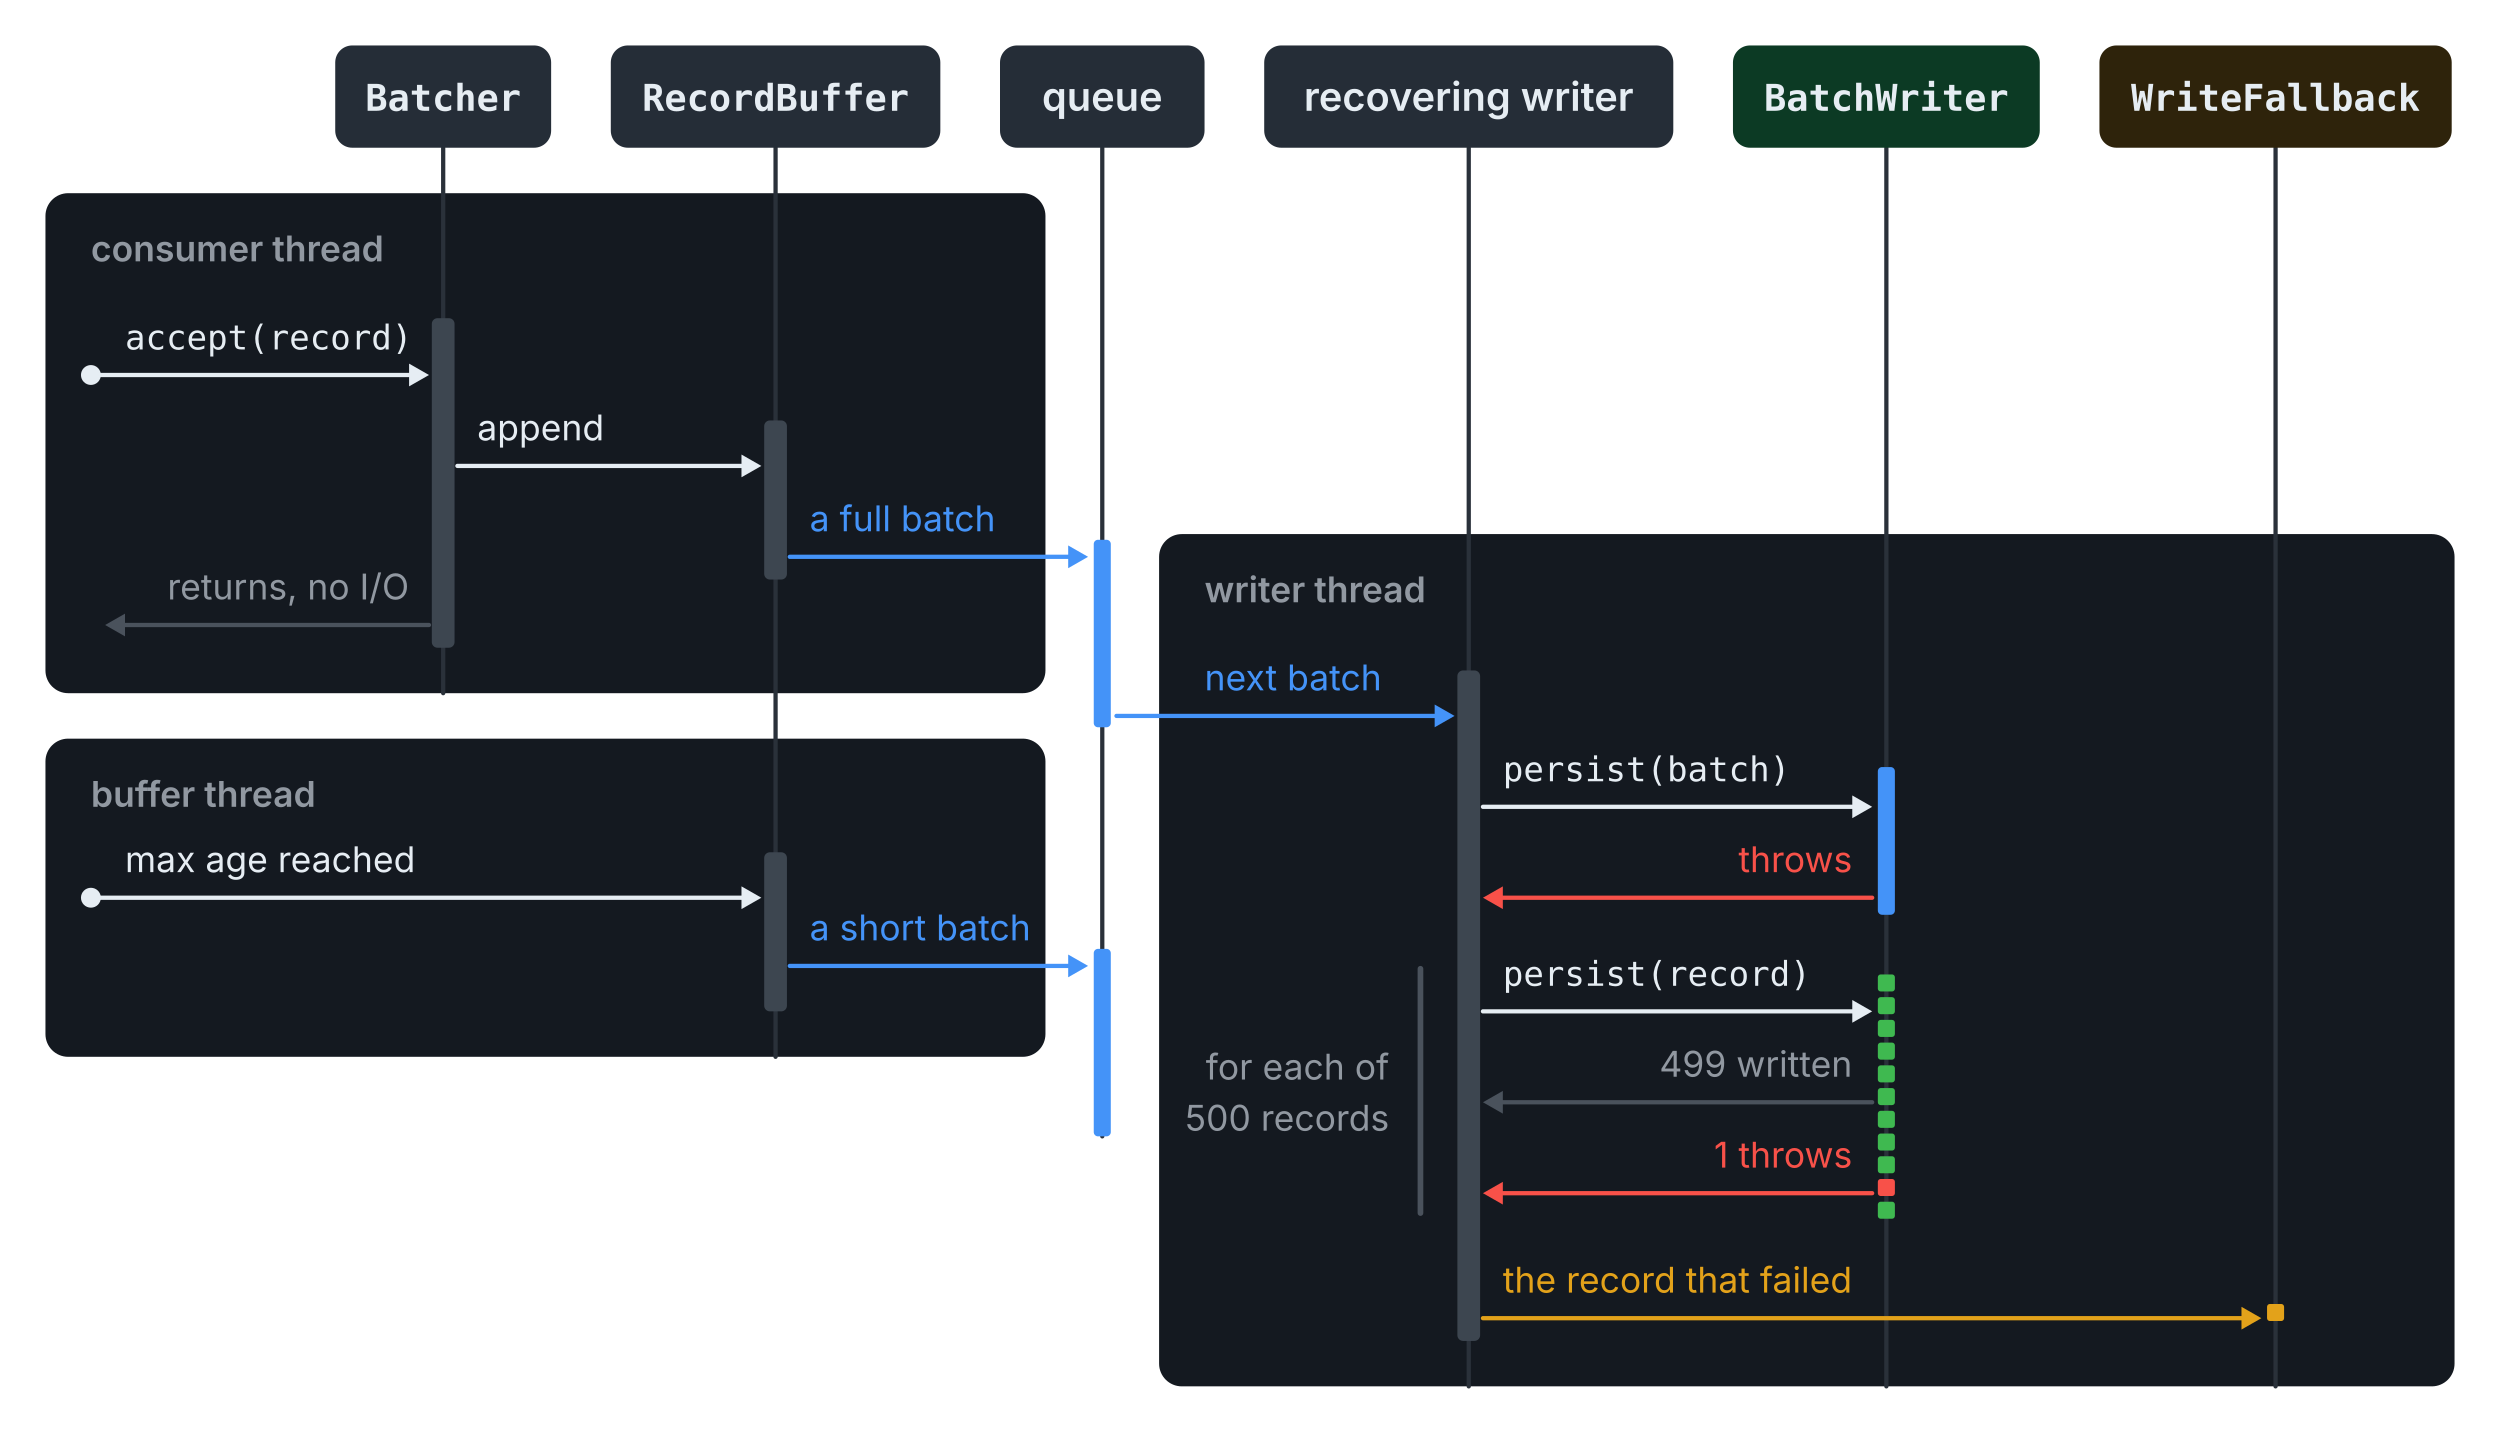
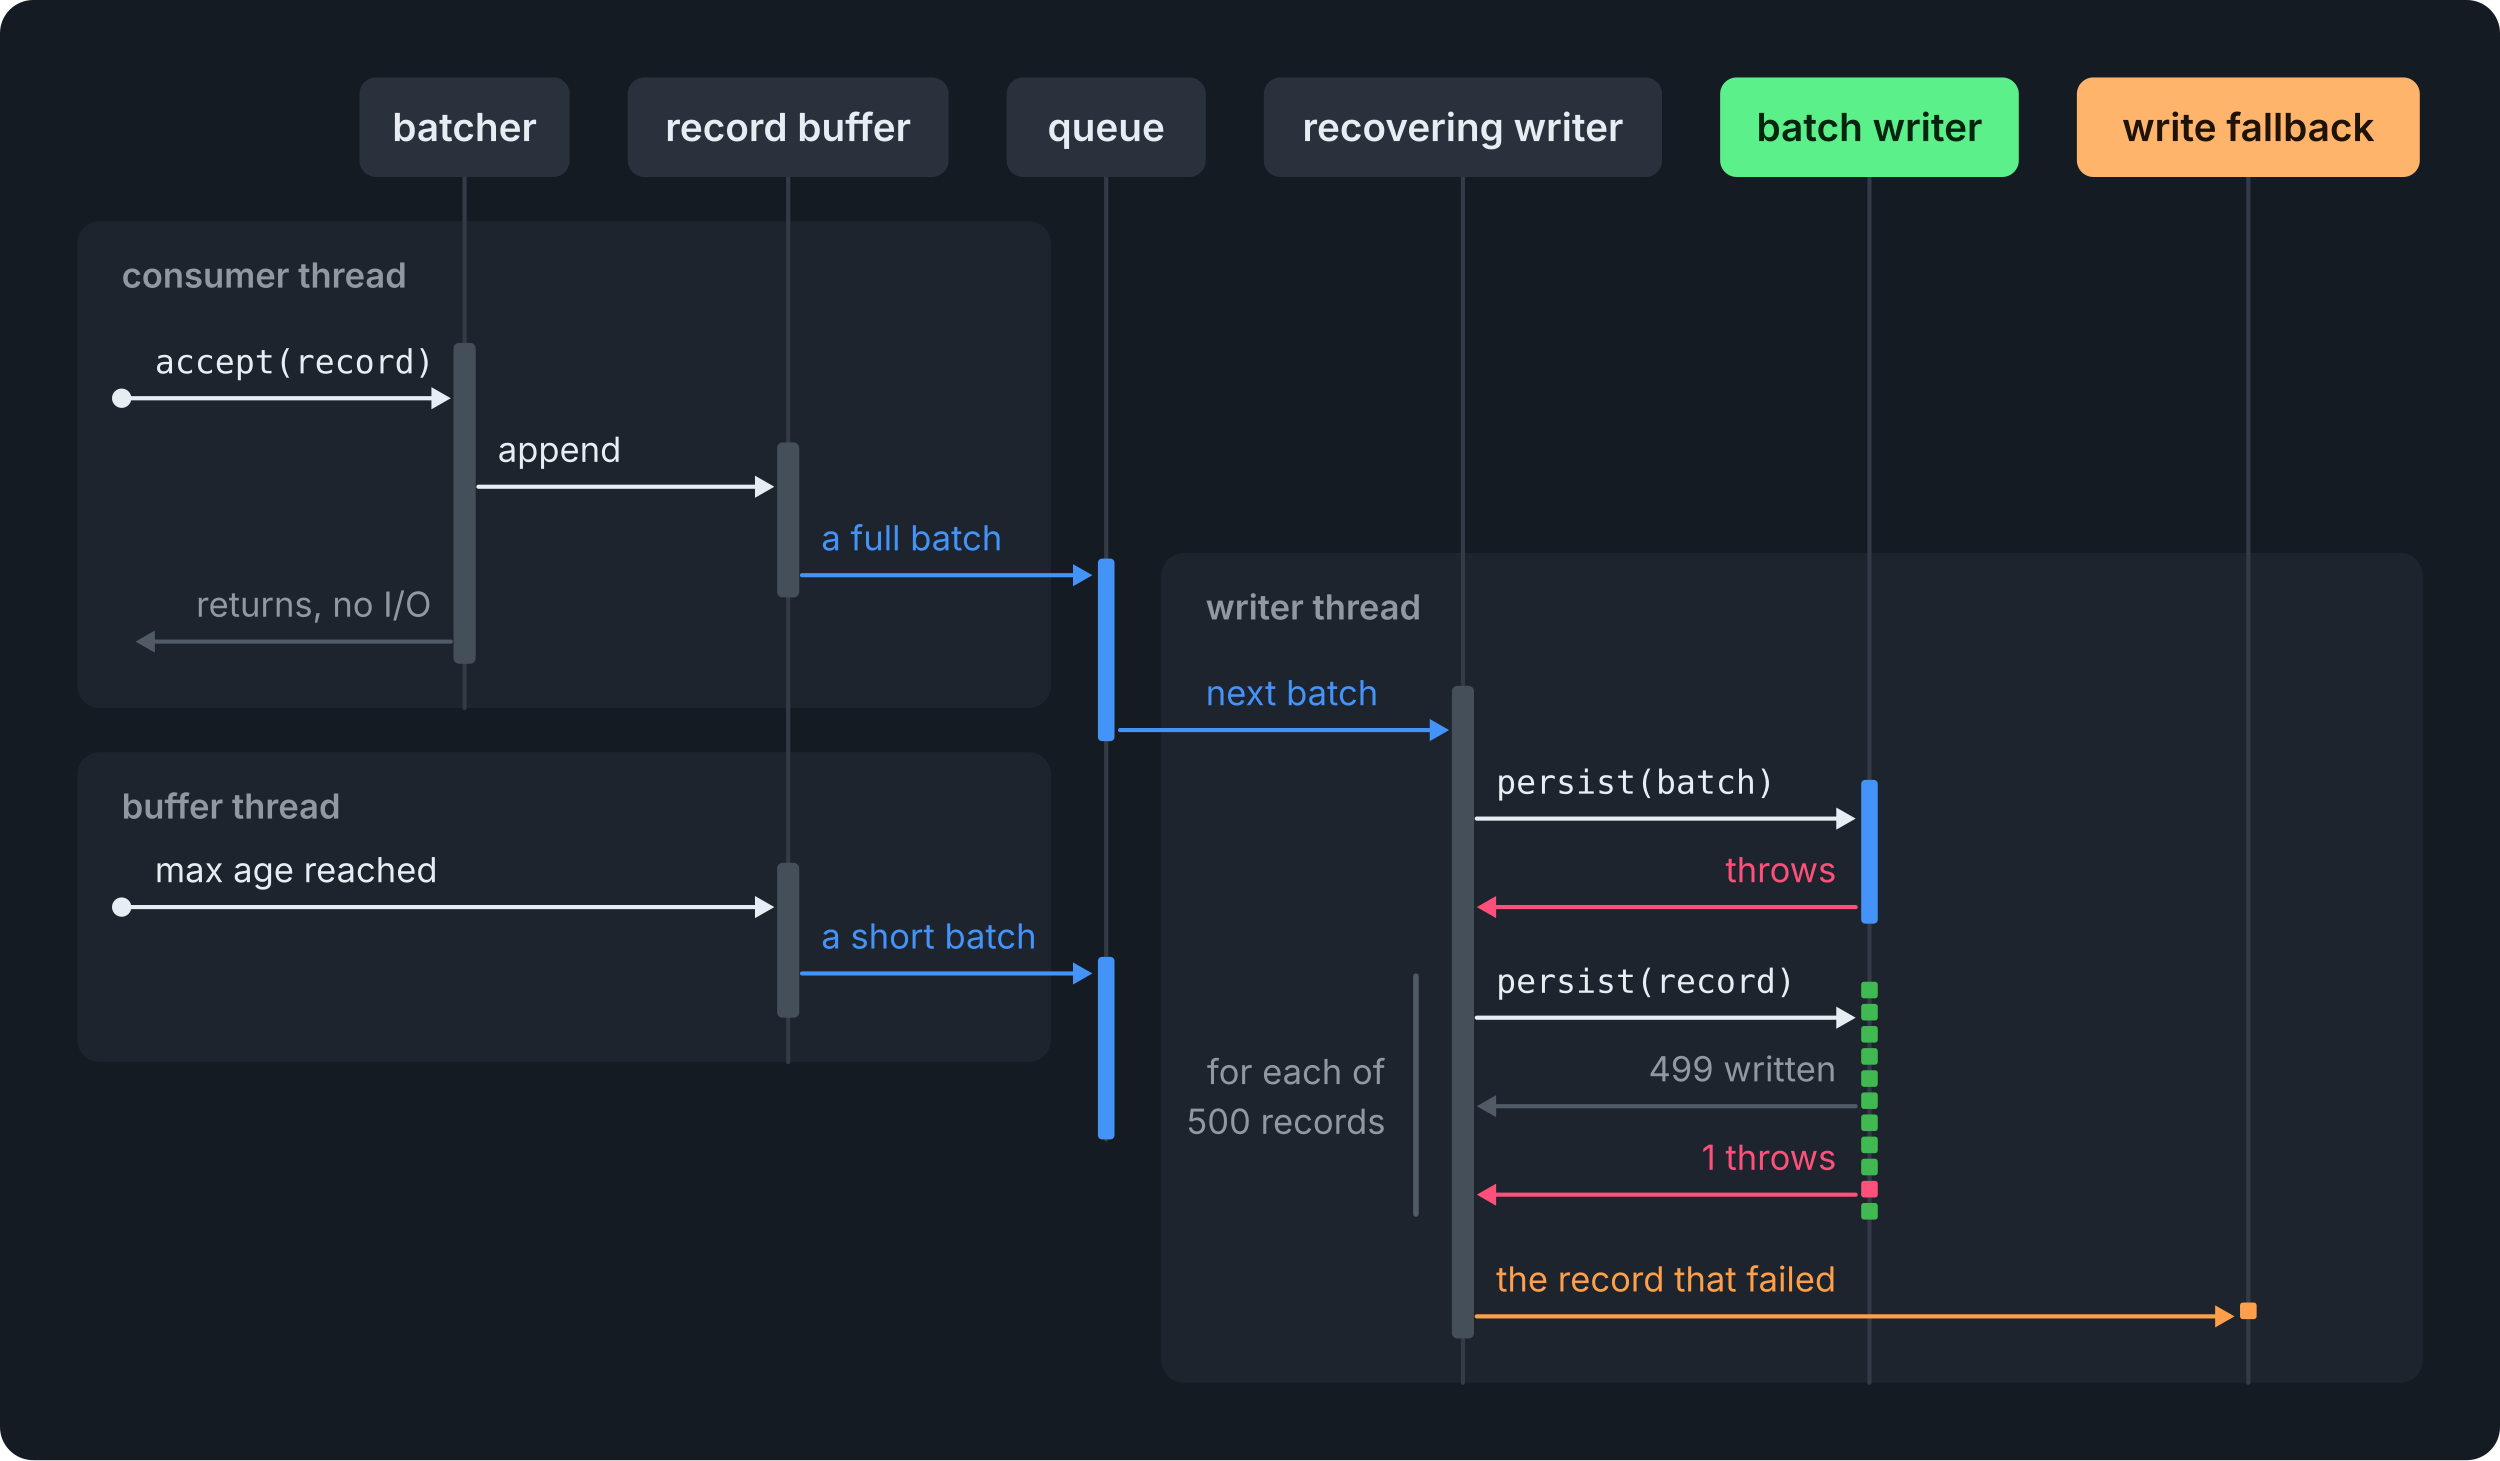
- <svg xmlns="http://www.w3.org/2000/svg" viewBox="0 0 880 504" width="880" height="504" role="img">
-   <rect x="16.0" y="68.0" width="352.0" height="176.0" rx="8" fill="#141920" />
-   <text x="32.0" y="92.0" font-family="-apple-system, BlinkMacSystemFont, 'Segoe UI', Inter, Helvetica, Arial, sans-serif" font-size="12.5" font-weight="600" fill="#9198A1" text-anchor="start">consumer thread</text>
-   <rect x="16.0" y="260.0" width="352.0" height="112.0" rx="8" fill="#141920" />
-   <text x="32.0" y="284.0" font-family="-apple-system, BlinkMacSystemFont, 'Segoe UI', Inter, Helvetica, Arial, sans-serif" font-size="12.5" font-weight="600" fill="#9198A1" text-anchor="start">buffer thread</text>
-   <rect x="408.0" y="188.0" width="456.0" height="300.0" rx="8" fill="#141920" />
-   <text x="424.0" y="212.0" font-family="-apple-system, BlinkMacSystemFont, 'Segoe UI', Inter, Helvetica, Arial, sans-serif" font-size="12.5" font-weight="600" fill="#9198A1" text-anchor="start">writer thread</text>
-   <path d="M156,52 L156,244" stroke="#2A313A" stroke-width="1.5" fill="none" stroke-linecap="round" stroke-linejoin="round" />
-   <path d="M273.0,52 L273.0,372" stroke="#2A313A" stroke-width="1.5" fill="none" stroke-linecap="round" stroke-linejoin="round" />
-   <path d="M388.0,52 L388.0,400" stroke="#2A313A" stroke-width="1.5" fill="none" stroke-linecap="round" stroke-linejoin="round" />
-   <path d="M517.0,52 L517.0,488" stroke="#2A313A" stroke-width="1.5" fill="none" stroke-linecap="round" stroke-linejoin="round" />
-   <path d="M664.0,52 L664.0,488" stroke="#2A313A" stroke-width="1.5" fill="none" stroke-linecap="round" stroke-linejoin="round" />
-   <path d="M801.0,52 L801.0,488" stroke="#2A313A" stroke-width="1.5" fill="none" stroke-linecap="round" stroke-linejoin="round" />
-   <rect x="118.0" y="16.0" width="76.0" height="36.0" rx="6" fill="#252D37" />
-   <text x="156.0" y="39.0" font-family="ui-monospace, SFMono-Regular, 'SF Mono', Menlo, Consolas, monospace" font-size="13" font-weight="600" fill="#E6EDF3" text-anchor="middle">Batcher</text>
-   <rect x="215.0" y="16.0" width="116.0" height="36.0" rx="6" fill="#252D37" />
-   <text x="273.0" y="39.0" font-family="ui-monospace, SFMono-Regular, 'SF Mono', Menlo, Consolas, monospace" font-size="13" font-weight="600" fill="#E6EDF3" text-anchor="middle">RecordBuffer</text>
-   <rect x="352.0" y="16.0" width="72.0" height="36.0" rx="6" fill="#252D37" />
-   <text x="388.0" y="39.0" font-family="-apple-system, BlinkMacSystemFont, 'Segoe UI', Inter, Helvetica, Arial, sans-serif" font-size="14" font-weight="600" fill="#E6EDF3" text-anchor="middle">queue</text>
-   <rect x="445.0" y="16.0" width="144.0" height="36.0" rx="6" fill="#252D37" />
-   <text x="517.0" y="39.0" font-family="-apple-system, BlinkMacSystemFont, 'Segoe UI', Inter, Helvetica, Arial, sans-serif" font-size="14" font-weight="600" fill="#E6EDF3" text-anchor="middle">recovering writer</text>
-   <rect x="610.0" y="16.0" width="108.0" height="36.0" rx="6" fill="#0C3A24" />
-   <text x="664.0" y="39.0" font-family="ui-monospace, SFMono-Regular, 'SF Mono', Menlo, Consolas, monospace" font-size="13" font-weight="600" fill="#E6EDF3" text-anchor="middle">BatchWriter</text>
-   <rect x="739.0" y="16.0" width="124.0" height="36.0" rx="6" fill="#2E230B" />
-   <text x="801.0" y="39.0" font-family="ui-monospace, SFMono-Regular, 'SF Mono', Menlo, Consolas, monospace" font-size="13" font-weight="600" fill="#E6EDF3" text-anchor="middle">WriteFallback</text>
-   <rect x="152.0" y="112.0" width="8.0" height="116.0" rx="2" fill="#3D4650" />
-   <rect x="269.0" y="148.0" width="8.0" height="56.0" rx="2" fill="#3D4650" />
-   <rect x="269.0" y="300.0" width="8.0" height="56.0" rx="2" fill="#3D4650" />
-   <rect x="513.0" y="236.0" width="8.0" height="236.0" rx="2" fill="#3D4650" />
-   <rect x="385.0" y="190.0" width="6.0" height="66.0" rx="1.5" fill="#4493F8" />
-   <rect x="385.0" y="334.0" width="6.0" height="66.0" rx="1.5" fill="#4493F8" />
-   <rect x="661.0" y="270.0" width="6.0" height="52.0" rx="1.5" fill="#4493F8" />
-   <rect x="661.0" y="343.0" width="6.0" height="6.0" rx="1" fill="#3FB950" />
-   <rect x="661.0" y="351.0" width="6.0" height="6.0" rx="1" fill="#3FB950" />
-   <rect x="661.0" y="359.0" width="6.0" height="6.0" rx="1" fill="#3FB950" />
-   <rect x="661.0" y="367.0" width="6.0" height="6.0" rx="1" fill="#3FB950" />
-   <rect x="661.0" y="375.0" width="6.0" height="6.0" rx="1" fill="#3FB950" />
-   <rect x="661.0" y="383.0" width="6.0" height="6.0" rx="1" fill="#3FB950" />
-   <rect x="661.0" y="391.0" width="6.0" height="6.0" rx="1" fill="#3FB950" />
-   <rect x="661.0" y="399.0" width="6.0" height="6.0" rx="1" fill="#3FB950" />
-   <rect x="661.0" y="407.0" width="6.0" height="6.0" rx="1" fill="#3FB950" />
-   <rect x="661.0" y="415.0" width="6.0" height="6.0" rx="1" fill="#F85149" />
-   <rect x="661.0" y="423.0" width="6.0" height="6.0" rx="1" fill="#3FB950" />
-   <rect x="798.0" y="459.0" width="6.0" height="6.0" rx="1" fill="#E3A21A" />
-   <circle cx="32" cy="132" r="3.5" fill="#E6EDF3" />
-   <circle cx="32" cy="316" r="3.5" fill="#E6EDF3" />
-   <path d="M32,132 L145,132" stroke="#E6EDF3" stroke-width="1.5" fill="none" stroke-linecap="round" stroke-linejoin="round" />
-   <path d="M144,128 L151,132 L144,136 Z" fill="#E6EDF3" />
-   <text x="44.0" y="123.0" font-family="ui-monospace, SFMono-Regular, 'SF Mono', Menlo, Consolas, monospace" font-size="12" font-weight="400" fill="#E6EDF3" text-anchor="start">accept(record)</text>
-   <path d="M161,164 L262.0,164" stroke="#E6EDF3" stroke-width="1.5" fill="none" stroke-linecap="round" stroke-linejoin="round" />
-   <path d="M261.0,160 L268.0,164 L261.0,168 Z" fill="#E6EDF3" />
-   <text x="168.0" y="155.0" font-family="-apple-system, BlinkMacSystemFont, 'Segoe UI', Inter, Helvetica, Arial, sans-serif" font-size="12.5" font-weight="400" fill="#E6EDF3" text-anchor="start">append</text>
-   <path d="M278.0,196 L377.0,196" stroke="#4493F8" stroke-width="1.5" fill="none" stroke-linecap="round" stroke-linejoin="round" />
-   <path d="M376.0,192 L383.0,196 L376.0,200 Z" fill="#4493F8" />
-   <text x="285.0" y="187.0" font-family="-apple-system, BlinkMacSystemFont, 'Segoe UI', Inter, Helvetica, Arial, sans-serif" font-size="12.5" font-weight="400" fill="#4493F8" text-anchor="start">a full batch</text>
-   <path d="M151,220 L43,220" stroke="#4A525C" stroke-width="1.5" fill="none" stroke-linecap="round" stroke-linejoin="round" />
-   <path d="M44,216 L37,220 L44,224 Z" fill="#4A525C" />
-   <text x="144.0" y="211.0" font-family="-apple-system, BlinkMacSystemFont, 'Segoe UI', Inter, Helvetica, Arial, sans-serif" font-size="12.5" font-weight="400" fill="#9198A1" text-anchor="end">returns, no I/O</text>
-   <path d="M32,316 L262.0,316" stroke="#E6EDF3" stroke-width="1.5" fill="none" stroke-linecap="round" stroke-linejoin="round" />
-   <path d="M261.0,312 L268.0,316 L261.0,320 Z" fill="#E6EDF3" />
-   <text x="44.0" y="307.0" font-family="-apple-system, BlinkMacSystemFont, 'Segoe UI', Inter, Helvetica, Arial, sans-serif" font-size="12.5" font-weight="400" fill="#E6EDF3" text-anchor="start">max age reached</text>
-   <path d="M278.0,340 L377.0,340" stroke="#4493F8" stroke-width="1.5" fill="none" stroke-linecap="round" stroke-linejoin="round" />
-   <path d="M376.0,336 L383.0,340 L376.0,344 Z" fill="#4493F8" />
-   <text x="285.0" y="331.0" font-family="-apple-system, BlinkMacSystemFont, 'Segoe UI', Inter, Helvetica, Arial, sans-serif" font-size="12.5" font-weight="400" fill="#4493F8" text-anchor="start">a short batch</text>
-   <path d="M393.0,252 L506.0,252" stroke="#4493F8" stroke-width="1.5" fill="none" stroke-linecap="round" stroke-linejoin="round" />
-   <path d="M505.0,248 L512.0,252 L505.0,256 Z" fill="#4493F8" />
-   <text x="424.0" y="243.0" font-family="-apple-system, BlinkMacSystemFont, 'Segoe UI', Inter, Helvetica, Arial, sans-serif" font-size="12.5" font-weight="400" fill="#4493F8" text-anchor="start">next batch</text>
-   <path d="M522.0,284 L653.0,284" stroke="#E6EDF3" stroke-width="1.5" fill="none" stroke-linecap="round" stroke-linejoin="round" />
-   <path d="M652.0,280 L659.0,284 L652.0,288 Z" fill="#E6EDF3" />
-   <text x="529.0" y="275.0" font-family="ui-monospace, SFMono-Regular, 'SF Mono', Menlo, Consolas, monospace" font-size="12" font-weight="400" fill="#E6EDF3" text-anchor="start">persist(batch)</text>
-   <path d="M659.0,316 L528.0,316" stroke="#F85149" stroke-width="1.5" fill="none" stroke-linecap="round" stroke-linejoin="round" />
-   <path d="M529.0,312 L522.0,316 L529.0,320 Z" fill="#F85149" />
-   <text x="652.0" y="307.0" font-family="-apple-system, BlinkMacSystemFont, 'Segoe UI', Inter, Helvetica, Arial, sans-serif" font-size="12.5" font-weight="400" fill="#F85149" text-anchor="end">throws</text>
-   <rect x="499.0" y="340.0" width="2.0" height="88.0" rx="1" fill="#4A525C" />
-   <text x="489.0" y="380.0" font-family="-apple-system, BlinkMacSystemFont, 'Segoe UI', Inter, Helvetica, Arial, sans-serif" font-size="12.5" font-weight="400" fill="#9198A1" text-anchor="end">for each of</text>
-   <text x="489.0" y="398.0" font-family="-apple-system, BlinkMacSystemFont, 'Segoe UI', Inter, Helvetica, Arial, sans-serif" font-size="12.5" font-weight="400" fill="#9198A1" text-anchor="end">500 records</text>
-   <path d="M522.0,356 L653.0,356" stroke="#E6EDF3" stroke-width="1.5" fill="none" stroke-linecap="round" stroke-linejoin="round" />
-   <path d="M652.0,352 L659.0,356 L652.0,360 Z" fill="#E6EDF3" />
-   <text x="529.0" y="347.0" font-family="ui-monospace, SFMono-Regular, 'SF Mono', Menlo, Consolas, monospace" font-size="12" font-weight="400" fill="#E6EDF3" text-anchor="start">persist(record)</text>
-   <path d="M659.0,388 L528.0,388" stroke="#4A525C" stroke-width="1.5" fill="none" stroke-linecap="round" stroke-linejoin="round" />
-   <path d="M529.0,384 L522.0,388 L529.0,392 Z" fill="#4A525C" />
-   <text x="652.0" y="379.0" font-family="-apple-system, BlinkMacSystemFont, 'Segoe UI', Inter, Helvetica, Arial, sans-serif" font-size="12.5" font-weight="400" fill="#9198A1" text-anchor="end">499 written</text>
-   <path d="M659.0,420 L528.0,420" stroke="#F85149" stroke-width="1.5" fill="none" stroke-linecap="round" stroke-linejoin="round" />
-   <path d="M529.0,416 L522.0,420 L529.0,424 Z" fill="#F85149" />
-   <text x="652.0" y="411.0" font-family="-apple-system, BlinkMacSystemFont, 'Segoe UI', Inter, Helvetica, Arial, sans-serif" font-size="12.5" font-weight="400" fill="#F85149" text-anchor="end">1 throws</text>
-   <path d="M522.0,464 L790.0,464" stroke="#E3A21A" stroke-width="1.5" fill="none" stroke-linecap="round" stroke-linejoin="round" />
-   <path d="M789.0,460 L796.0,464 L789.0,468 Z" fill="#E3A21A" />
-   <text x="529.0" y="455.0" font-family="-apple-system, BlinkMacSystemFont, 'Segoe UI', Inter, Helvetica, Arial, sans-serif" font-size="12.5" font-weight="400" fill="#E3A21A" text-anchor="start">the record that failed</text>
+ <svg xmlns="http://www.w3.org/2000/svg" viewBox="0 0 904 528" width="904" height="528" role="img">
+   <rect width="904" height="528" rx="12" fill="#151B23" />
+   <g transform="translate(12,12)">
+     <rect x="16.0" y="68.0" width="352.0" height="176.0" rx="8" fill="#1D242D" />
+     <text x="32.0" y="92.0" font-family="-apple-system, BlinkMacSystemFont, 'Segoe UI', Inter, Helvetica, Arial, sans-serif" font-size="12.5" font-weight="600" fill="#9198A1" text-anchor="start">consumer thread</text>
+     <rect x="16.0" y="260.0" width="352.0" height="112.0" rx="8" fill="#1D242D" />
+     <text x="32.0" y="284.0" font-family="-apple-system, BlinkMacSystemFont, 'Segoe UI', Inter, Helvetica, Arial, sans-serif" font-size="12.5" font-weight="600" fill="#9198A1" text-anchor="start">buffer thread</text>
+     <rect x="408.0" y="188.0" width="456.0" height="300.0" rx="8" fill="#1D242D" />
+     <text x="424.0" y="212.0" font-family="-apple-system, BlinkMacSystemFont, 'Segoe UI', Inter, Helvetica, Arial, sans-serif" font-size="12.5" font-weight="600" fill="#9198A1" text-anchor="start">writer thread</text>
+     <path d="M156,52 L156,244" stroke="#323B46" stroke-width="1.5" fill="none" stroke-linecap="round" stroke-linejoin="round" />
+     <path d="M273.0,52 L273.0,372" stroke="#323B46" stroke-width="1.5" fill="none" stroke-linecap="round" stroke-linejoin="round" />
+     <path d="M388.0,52 L388.0,400" stroke="#323B46" stroke-width="1.5" fill="none" stroke-linecap="round" stroke-linejoin="round" />
+     <path d="M517.0,52 L517.0,488" stroke="#323B46" stroke-width="1.5" fill="none" stroke-linecap="round" stroke-linejoin="round" />
+     <path d="M664.0,52 L664.0,488" stroke="#323B46" stroke-width="1.5" fill="none" stroke-linecap="round" stroke-linejoin="round" />
+     <path d="M801.0,52 L801.0,488" stroke="#323B46" stroke-width="1.5" fill="none" stroke-linecap="round" stroke-linejoin="round" />
+     <rect x="118.0" y="16.0" width="76.0" height="36.0" rx="6" fill="#29313C" />
+     <text x="156.0" y="39.0" font-family="-apple-system, BlinkMacSystemFont, 'Segoe UI', Inter, Helvetica, Arial, sans-serif" font-size="14" font-weight="600" fill="#E6EDF3" text-anchor="middle">batcher</text>
+     <rect x="215.0" y="16.0" width="116.0" height="36.0" rx="6" fill="#29313C" />
+     <text x="273.0" y="39.0" font-family="-apple-system, BlinkMacSystemFont, 'Segoe UI', Inter, Helvetica, Arial, sans-serif" font-size="14" font-weight="600" fill="#E6EDF3" text-anchor="middle">record buffer</text>
+     <rect x="352.0" y="16.0" width="72.0" height="36.0" rx="6" fill="#29313C" />
+     <text x="388.0" y="39.0" font-family="-apple-system, BlinkMacSystemFont, 'Segoe UI', Inter, Helvetica, Arial, sans-serif" font-size="14" font-weight="600" fill="#E6EDF3" text-anchor="middle">queue</text>
+     <rect x="445.0" y="16.0" width="144.0" height="36.0" rx="6" fill="#29313C" />
+     <text x="517.0" y="39.0" font-family="-apple-system, BlinkMacSystemFont, 'Segoe UI', Inter, Helvetica, Arial, sans-serif" font-size="14" font-weight="600" fill="#E6EDF3" text-anchor="middle">recovering writer</text>
+     <rect x="610.0" y="16.0" width="108.0" height="36.0" rx="6" fill="#5BF08A" />
+     <text x="664.0" y="39.0" font-family="-apple-system, BlinkMacSystemFont, 'Segoe UI', Inter, Helvetica, Arial, sans-serif" font-size="14" font-weight="600" fill="#03240E" text-anchor="middle">batch writer</text>
+     <rect x="739.0" y="16.0" width="124.0" height="36.0" rx="6" fill="#FFB46B" />
+     <text x="801.0" y="39.0" font-family="-apple-system, BlinkMacSystemFont, 'Segoe UI', Inter, Helvetica, Arial, sans-serif" font-size="14" font-weight="600" fill="#1F1206" text-anchor="middle">write fallback</text>
+     <rect x="152.0" y="112.0" width="8.0" height="116.0" rx="2" fill="#454F5A" />
+     <rect x="269.0" y="148.0" width="8.0" height="56.0" rx="2" fill="#454F5A" />
+     <rect x="269.0" y="300.0" width="8.0" height="56.0" rx="2" fill="#454F5A" />
+     <rect x="513.0" y="236.0" width="8.0" height="236.0" rx="2" fill="#454F5A" />
+     <rect x="385.0" y="190.0" width="6.0" height="66.0" rx="1.5" fill="#4493F8" />
+     <rect x="385.0" y="334.0" width="6.0" height="66.0" rx="1.5" fill="#4493F8" />
+     <rect x="661.0" y="270.0" width="6.0" height="52.0" rx="1.5" fill="#4493F8" />
+     <rect x="661.0" y="343.0" width="6.0" height="6.0" rx="1" fill="#3FB950" />
+     <rect x="661.0" y="351.0" width="6.0" height="6.0" rx="1" fill="#3FB950" />
+     <rect x="661.0" y="359.0" width="6.0" height="6.0" rx="1" fill="#3FB950" />
+     <rect x="661.0" y="367.0" width="6.0" height="6.0" rx="1" fill="#3FB950" />
+     <rect x="661.0" y="375.0" width="6.0" height="6.0" rx="1" fill="#3FB950" />
+     <rect x="661.0" y="383.0" width="6.0" height="6.0" rx="1" fill="#3FB950" />
+     <rect x="661.0" y="391.0" width="6.0" height="6.0" rx="1" fill="#3FB950" />
+     <rect x="661.0" y="399.0" width="6.0" height="6.0" rx="1" fill="#3FB950" />
+     <rect x="661.0" y="407.0" width="6.0" height="6.0" rx="1" fill="#3FB950" />
+     <rect x="661.0" y="415.0" width="6.0" height="6.0" rx="1" fill="#FF4F7B" />
+     <rect x="661.0" y="423.0" width="6.0" height="6.0" rx="1" fill="#3FB950" />
+     <rect x="798.0" y="459.0" width="6.0" height="6.0" rx="1" fill="#FF9F4A" />
+     <circle cx="32" cy="132" r="3.5" fill="#E6EDF3" />
+     <circle cx="32" cy="316" r="3.5" fill="#E6EDF3" />
+     <path d="M32,132 L145,132" stroke="#E6EDF3" stroke-width="1.5" fill="none" stroke-linecap="round" stroke-linejoin="round" />
+     <path d="M144,128 L151,132 L144,136 Z" fill="#E6EDF3" />
+     <text x="44.0" y="123.0" font-family="ui-monospace, SFMono-Regular, 'SF Mono', Menlo, Consolas, monospace" font-size="12" font-weight="400" fill="#E6EDF3" text-anchor="start">accept(record)</text>
+     <path d="M161,164 L262.0,164" stroke="#E6EDF3" stroke-width="1.5" fill="none" stroke-linecap="round" stroke-linejoin="round" />
+     <path d="M261.0,160 L268.0,164 L261.0,168 Z" fill="#E6EDF3" />
+     <text x="168.0" y="155.0" font-family="-apple-system, BlinkMacSystemFont, 'Segoe UI', Inter, Helvetica, Arial, sans-serif" font-size="12.5" font-weight="400" fill="#E6EDF3" text-anchor="start">append</text>
+     <path d="M278.0,196 L377.0,196" stroke="#4493F8" stroke-width="1.5" fill="none" stroke-linecap="round" stroke-linejoin="round" />
+     <path d="M376.0,192 L383.0,196 L376.0,200 Z" fill="#4493F8" />
+     <text x="285.0" y="187.0" font-family="-apple-system, BlinkMacSystemFont, 'Segoe UI', Inter, Helvetica, Arial, sans-serif" font-size="12.5" font-weight="400" fill="#4493F8" text-anchor="start">a full batch</text>
+     <path d="M151,220 L43,220" stroke="#515B66" stroke-width="1.5" fill="none" stroke-linecap="round" stroke-linejoin="round" />
+     <path d="M44,216 L37,220 L44,224 Z" fill="#515B66" />
+     <text x="144.0" y="211.0" font-family="-apple-system, BlinkMacSystemFont, 'Segoe UI', Inter, Helvetica, Arial, sans-serif" font-size="12.5" font-weight="400" fill="#9198A1" text-anchor="end">returns, no I/O</text>
+     <path d="M32,316 L262.0,316" stroke="#E6EDF3" stroke-width="1.5" fill="none" stroke-linecap="round" stroke-linejoin="round" />
+     <path d="M261.0,312 L268.0,316 L261.0,320 Z" fill="#E6EDF3" />
+     <text x="44.0" y="307.0" font-family="-apple-system, BlinkMacSystemFont, 'Segoe UI', Inter, Helvetica, Arial, sans-serif" font-size="12.5" font-weight="400" fill="#E6EDF3" text-anchor="start">max age reached</text>
+     <path d="M278.0,340 L377.0,340" stroke="#4493F8" stroke-width="1.5" fill="none" stroke-linecap="round" stroke-linejoin="round" />
+     <path d="M376.0,336 L383.0,340 L376.0,344 Z" fill="#4493F8" />
+     <text x="285.0" y="331.0" font-family="-apple-system, BlinkMacSystemFont, 'Segoe UI', Inter, Helvetica, Arial, sans-serif" font-size="12.5" font-weight="400" fill="#4493F8" text-anchor="start">a short batch</text>
+     <path d="M393.0,252 L506.0,252" stroke="#4493F8" stroke-width="1.5" fill="none" stroke-linecap="round" stroke-linejoin="round" />
+     <path d="M505.0,248 L512.0,252 L505.0,256 Z" fill="#4493F8" />
+     <text x="424.0" y="243.0" font-family="-apple-system, BlinkMacSystemFont, 'Segoe UI', Inter, Helvetica, Arial, sans-serif" font-size="12.5" font-weight="400" fill="#4493F8" text-anchor="start">next batch</text>
+     <path d="M522.0,284 L653.0,284" stroke="#E6EDF3" stroke-width="1.5" fill="none" stroke-linecap="round" stroke-linejoin="round" />
+     <path d="M652.0,280 L659.0,284 L652.0,288 Z" fill="#E6EDF3" />
+     <text x="529.0" y="275.0" font-family="ui-monospace, SFMono-Regular, 'SF Mono', Menlo, Consolas, monospace" font-size="12" font-weight="400" fill="#E6EDF3" text-anchor="start">persist(batch)</text>
+     <path d="M659.0,316 L528.0,316" stroke="#FF4F7B" stroke-width="1.5" fill="none" stroke-linecap="round" stroke-linejoin="round" />
+     <path d="M529.0,312 L522.0,316 L529.0,320 Z" fill="#FF4F7B" />
+     <text x="652.0" y="307.0" font-family="-apple-system, BlinkMacSystemFont, 'Segoe UI', Inter, Helvetica, Arial, sans-serif" font-size="12.5" font-weight="400" fill="#FF4F7B" text-anchor="end">throws</text>
+     <rect x="499.0" y="340.0" width="2.0" height="88.0" rx="1" fill="#515B66" />
+     <text x="489.0" y="380.0" font-family="-apple-system, BlinkMacSystemFont, 'Segoe UI', Inter, Helvetica, Arial, sans-serif" font-size="12.5" font-weight="400" fill="#9198A1" text-anchor="end">for each of</text>
+     <text x="489.0" y="398.0" font-family="-apple-system, BlinkMacSystemFont, 'Segoe UI', Inter, Helvetica, Arial, sans-serif" font-size="12.5" font-weight="400" fill="#9198A1" text-anchor="end">500 records</text>
+     <path d="M522.0,356 L653.0,356" stroke="#E6EDF3" stroke-width="1.5" fill="none" stroke-linecap="round" stroke-linejoin="round" />
+     <path d="M652.0,352 L659.0,356 L652.0,360 Z" fill="#E6EDF3" />
+     <text x="529.0" y="347.0" font-family="ui-monospace, SFMono-Regular, 'SF Mono', Menlo, Consolas, monospace" font-size="12" font-weight="400" fill="#E6EDF3" text-anchor="start">persist(record)</text>
+     <path d="M659.0,388 L528.0,388" stroke="#515B66" stroke-width="1.5" fill="none" stroke-linecap="round" stroke-linejoin="round" />
+     <path d="M529.0,384 L522.0,388 L529.0,392 Z" fill="#515B66" />
+     <text x="652.0" y="379.0" font-family="-apple-system, BlinkMacSystemFont, 'Segoe UI', Inter, Helvetica, Arial, sans-serif" font-size="12.5" font-weight="400" fill="#9198A1" text-anchor="end">499 written</text>
+     <path d="M659.0,420 L528.0,420" stroke="#FF4F7B" stroke-width="1.5" fill="none" stroke-linecap="round" stroke-linejoin="round" />
+     <path d="M529.0,416 L522.0,420 L529.0,424 Z" fill="#FF4F7B" />
+     <text x="652.0" y="411.0" font-family="-apple-system, BlinkMacSystemFont, 'Segoe UI', Inter, Helvetica, Arial, sans-serif" font-size="12.5" font-weight="400" fill="#FF4F7B" text-anchor="end">1 throws</text>
+     <path d="M522.0,464 L790.0,464" stroke="#FF9F4A" stroke-width="1.5" fill="none" stroke-linecap="round" stroke-linejoin="round" />
+     <path d="M789.0,460 L796.0,464 L789.0,468 Z" fill="#FF9F4A" />
+     <text x="529.0" y="455.0" font-family="-apple-system, BlinkMacSystemFont, 'Segoe UI', Inter, Helvetica, Arial, sans-serif" font-size="12.5" font-weight="400" fill="#FF9F4A" text-anchor="start">the record that failed</text>
+   </g>
</svg>
